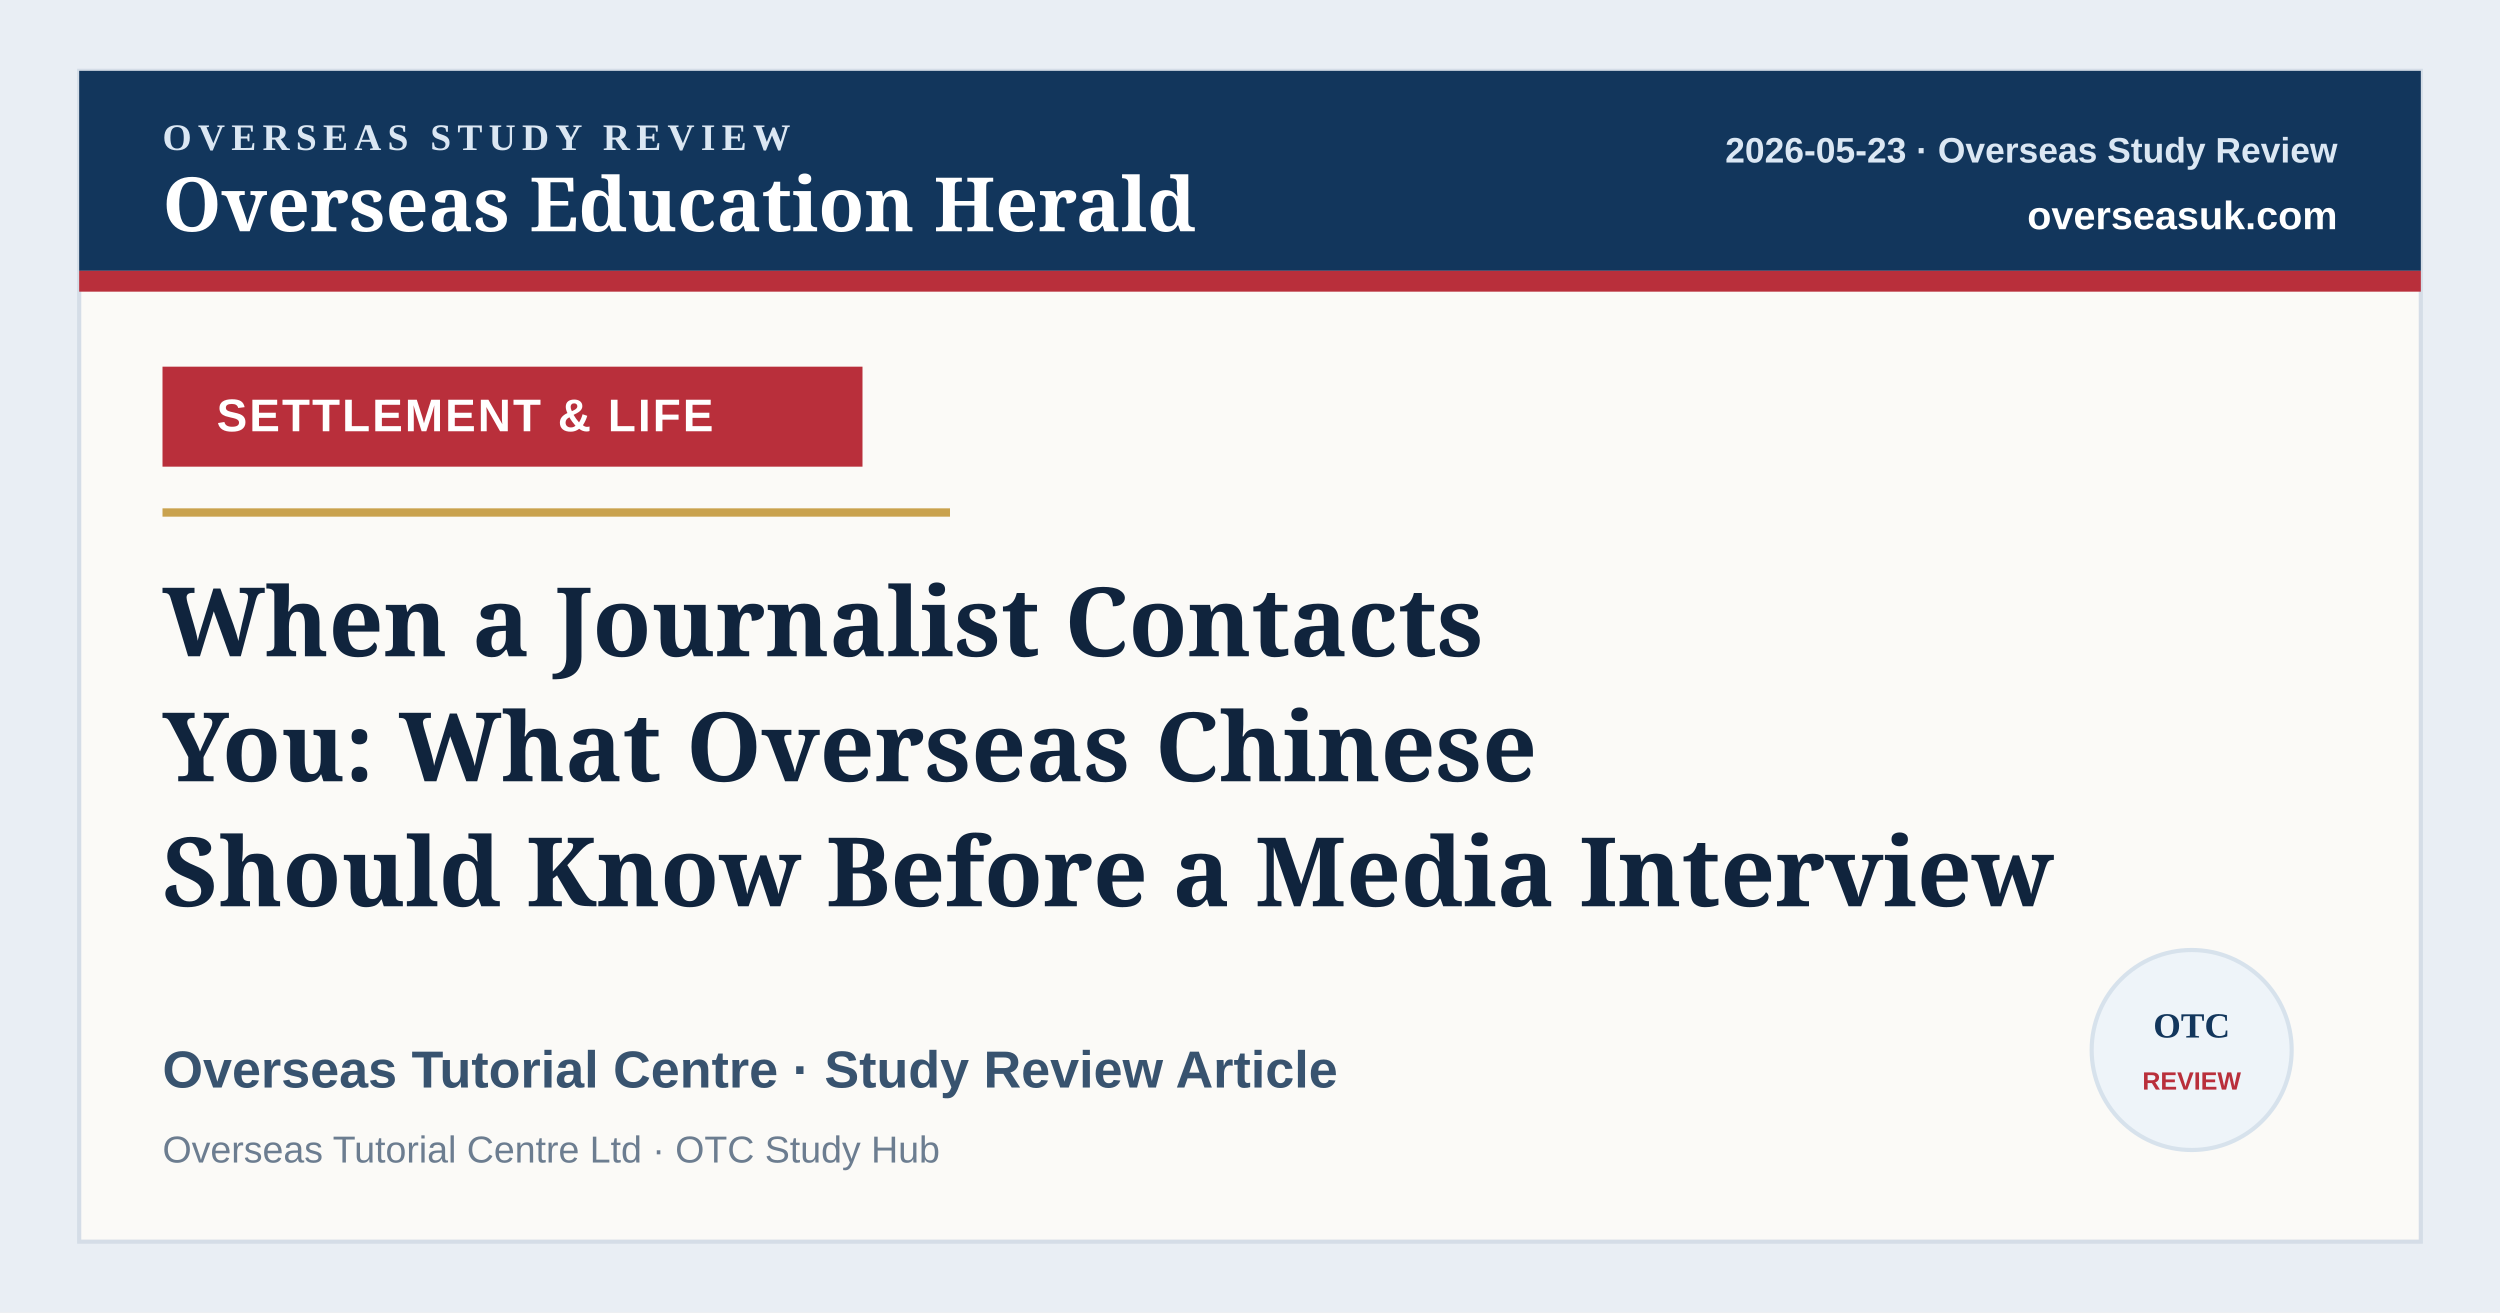
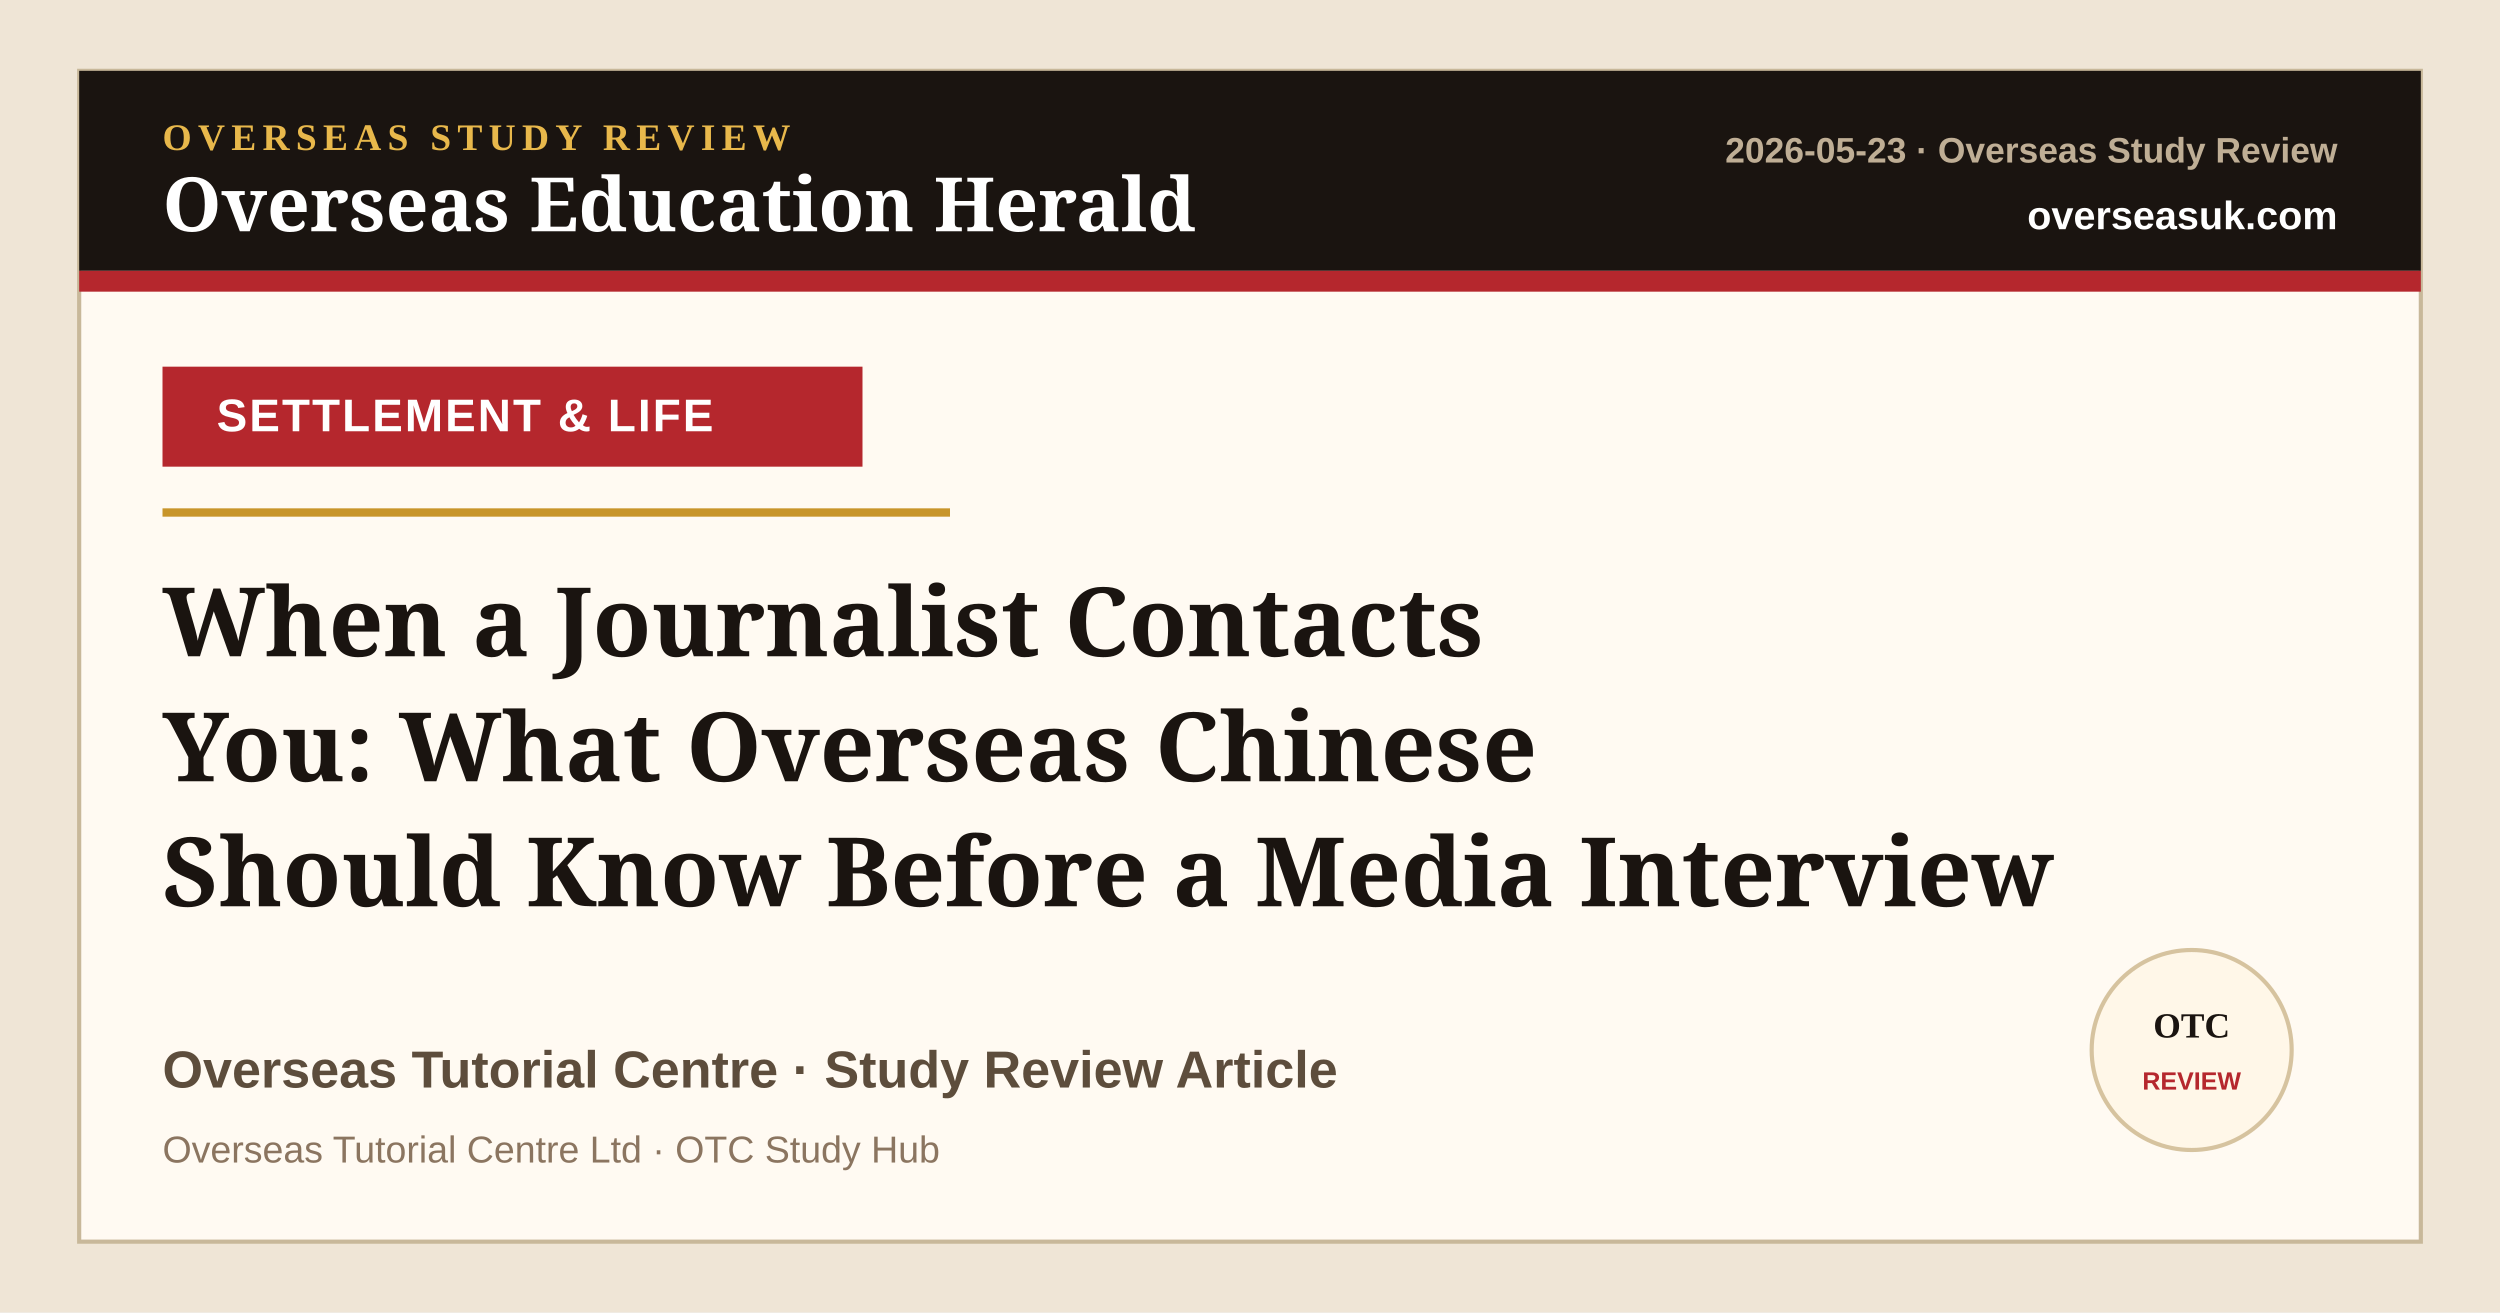
<svg xmlns="http://www.w3.org/2000/svg" width="1200" height="630" viewBox="0 0 1200 630">
-   <rect width="1200" height="630" fill="#e9eef4" />
-   <rect x="38" y="34" width="1124" height="562" fill="#fbfaf7" stroke="#d5dde7" stroke-width="2" />
-   <rect x="38" y="34" width="1124" height="96" fill="#12365c" />
-   <rect x="38" y="130" width="1124" height="10" fill="#b92f3b" />
-   <text x="78" y="72" fill="#dbe7f3" font-family="Georgia, 'Times New Roman', serif" font-size="18" font-weight="700" letter-spacing="3">OVERSEAS STUDY REVIEW</text>
+   <rect width="1200" height="630" fill="#efe5d6" />
+   <rect x="38" y="34" width="1124" height="562" fill="#fffaf2" stroke="#c8b89a" stroke-width="2" />
+   <rect x="38" y="34" width="1124" height="96" fill="#1a1410" />
+   <rect x="38" y="130" width="1124" height="10" fill="#b5272d" />
+   <text x="78" y="72" fill="#e8b84b" font-family="Georgia, 'Times New Roman', serif" font-size="18" font-weight="700" letter-spacing="3">OVERSEAS STUDY REVIEW</text>
  <text x="78" y="111" fill="#ffffff" font-family="'Noto Serif TC', 'Songti TC', Georgia, serif" font-size="36" font-weight="900">Overseas Education Herald</text>
-   <text x="1122" y="78" text-anchor="end" fill="#dbe7f3" font-family="'Noto Sans TC', Arial, sans-serif" font-size="17" font-weight="700">2026-05-23 · Overseas Study Review</text>
+   <text x="1122" y="78" text-anchor="end" fill="#bfae95" font-family="'Noto Sans TC', Arial, sans-serif" font-size="17" font-weight="700">2026-05-23 · Overseas Study Review</text>
  <text x="1122" y="110" text-anchor="end" fill="#ffffff" font-family="'Noto Sans TC', Arial, sans-serif" font-size="19" font-weight="800">overseasuk.com</text>
-   <rect x="78" y="176" width="336" height="48" fill="#b92f3b" />
+   <rect x="78" y="176" width="336" height="48" fill="#b5272d" />
  <text x="104" y="207" fill="#ffffff" font-family="'Noto Sans TC', Arial, sans-serif" font-size="22" font-weight="900" letter-spacing="1">SETTLEMENT &amp; LIFE</text>
-   <line x1="78" y1="246" x2="456" y2="246" stroke="#c9a24e" stroke-width="4" />
-   <text x="78" y="315" fill="#10243d" font-family="'Noto Serif TC', 'Songti TC', Georgia, serif" font-size="46" font-weight="900">When a Journalist Contacts</text>
-   <text x="78" y="375" fill="#10243d" font-family="'Noto Serif TC', 'Songti TC', Georgia, serif" font-size="46" font-weight="900">You: What Overseas Chinese</text>
-   <text x="78" y="435" fill="#10243d" font-family="'Noto Serif TC', 'Songti TC', Georgia, serif" font-size="46" font-weight="900">Should Know Before a Media Interview</text>
-   <text x="78" y="522" fill="#38536f" font-family="'Noto Sans TC', Arial, sans-serif" font-size="25" font-weight="900">Overseas Tutorial Centre · Study Review Article</text>
-   <text x="78" y="558" fill="#6c7d90" font-family="'Noto Sans TC', Arial, sans-serif" font-size="18">Overseas Tutorial Centre Ltd · OTC Study Hub</text>
-   <circle cx="1052" cy="504" r="48" fill="#eef4f9" stroke="#d7e2ec" stroke-width="2" />
-   <text x="1052" y="498" text-anchor="middle" fill="#12365c" font-family="Georgia, 'Times New Roman', serif" font-size="17" font-weight="800">OTC</text>
-   <text x="1052" y="523" text-anchor="middle" fill="#b92f3b" font-family="'Noto Sans TC', Arial, sans-serif" font-size="12" font-weight="900">REVIEW</text>
+   <line x1="78" y1="246" x2="456" y2="246" stroke="#c8952a" stroke-width="4" />
+   <text x="78" y="315" fill="#1a1410" font-family="'Noto Serif TC', 'Songti TC', Georgia, serif" font-size="46" font-weight="900">When a Journalist Contacts</text>
+   <text x="78" y="375" fill="#1a1410" font-family="'Noto Serif TC', 'Songti TC', Georgia, serif" font-size="46" font-weight="900">You: What Overseas Chinese</text>
+   <text x="78" y="435" fill="#1a1410" font-family="'Noto Serif TC', 'Songti TC', Georgia, serif" font-size="46" font-weight="900">Should Know Before a Media Interview</text>
+   <text x="78" y="522" fill="#5d4d3c" font-family="'Noto Sans TC', Arial, sans-serif" font-size="25" font-weight="900">Overseas Tutorial Centre · Study Review Article</text>
+   <text x="78" y="558" fill="#8b7560" font-family="'Noto Sans TC', Arial, sans-serif" font-size="18">Overseas Tutorial Centre Ltd · OTC Study Hub</text>
+   <circle cx="1052" cy="504" r="48" fill="#fff7e8" stroke="#d6c39f" stroke-width="2" />
+   <text x="1052" y="498" text-anchor="middle" fill="#1a1410" font-family="Georgia, 'Times New Roman', serif" font-size="17" font-weight="800">OTC</text>
+   <text x="1052" y="523" text-anchor="middle" fill="#b5272d" font-family="'Noto Sans TC', Arial, sans-serif" font-size="12" font-weight="900">REVIEW</text>
</svg>
